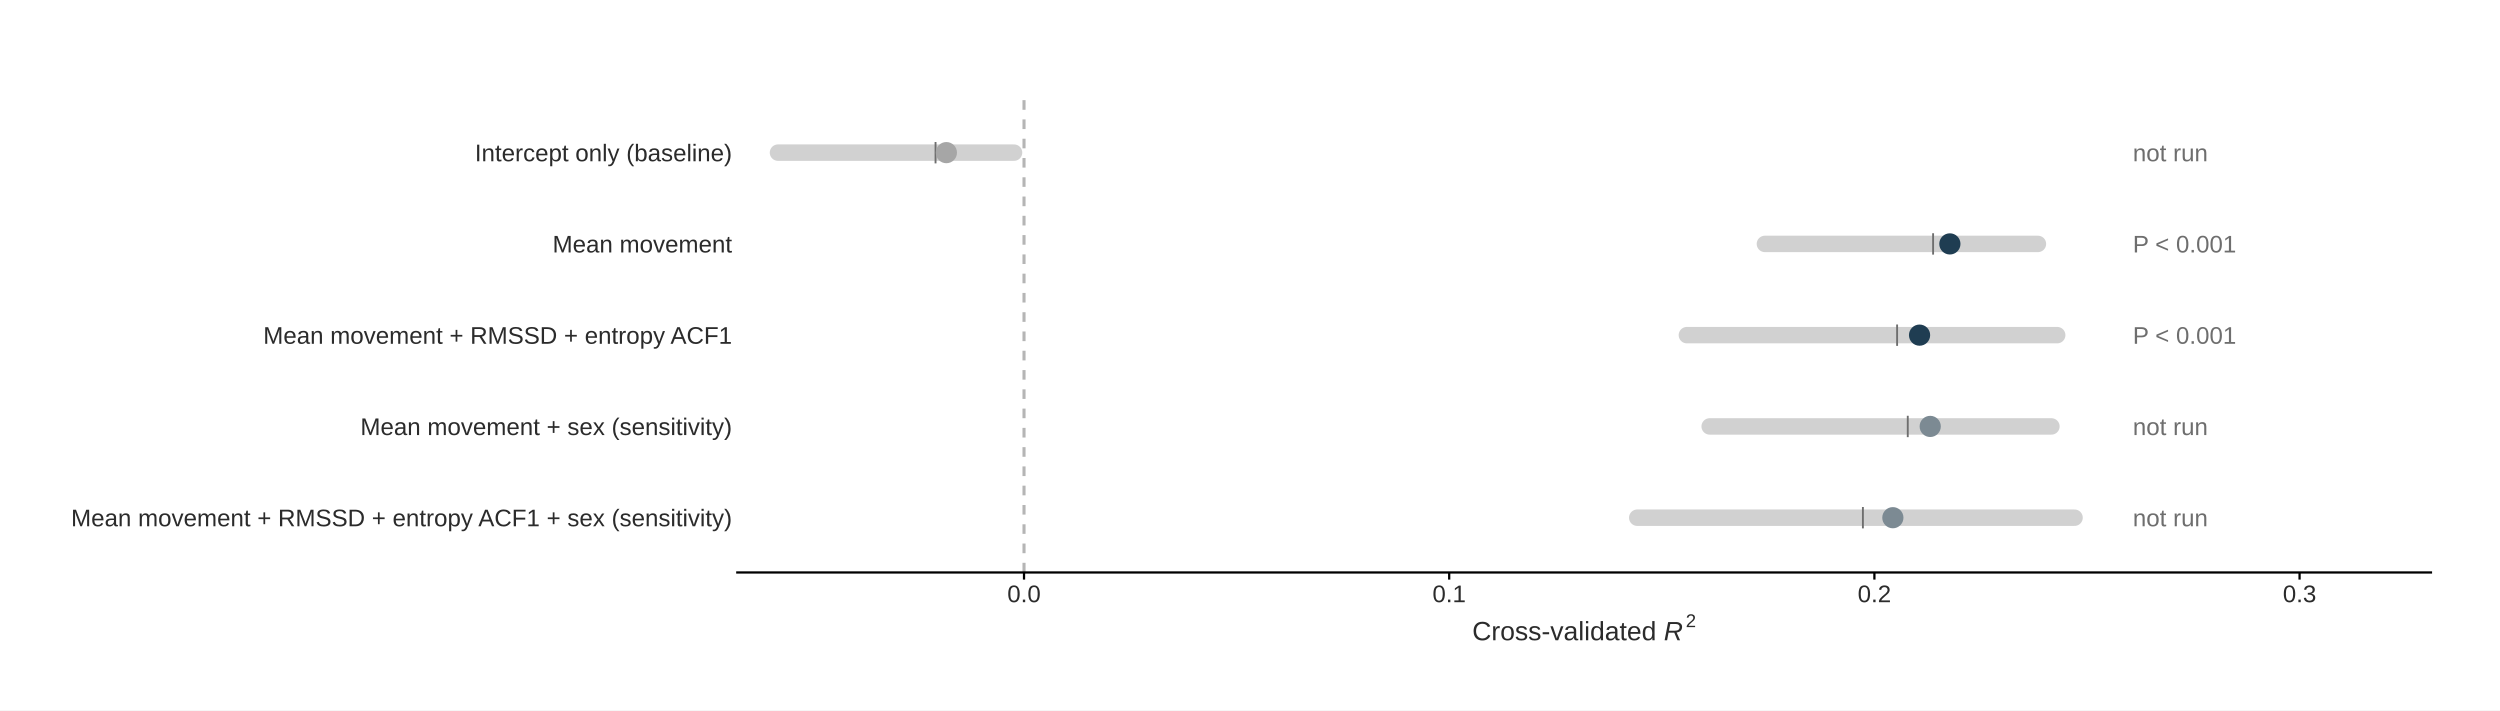
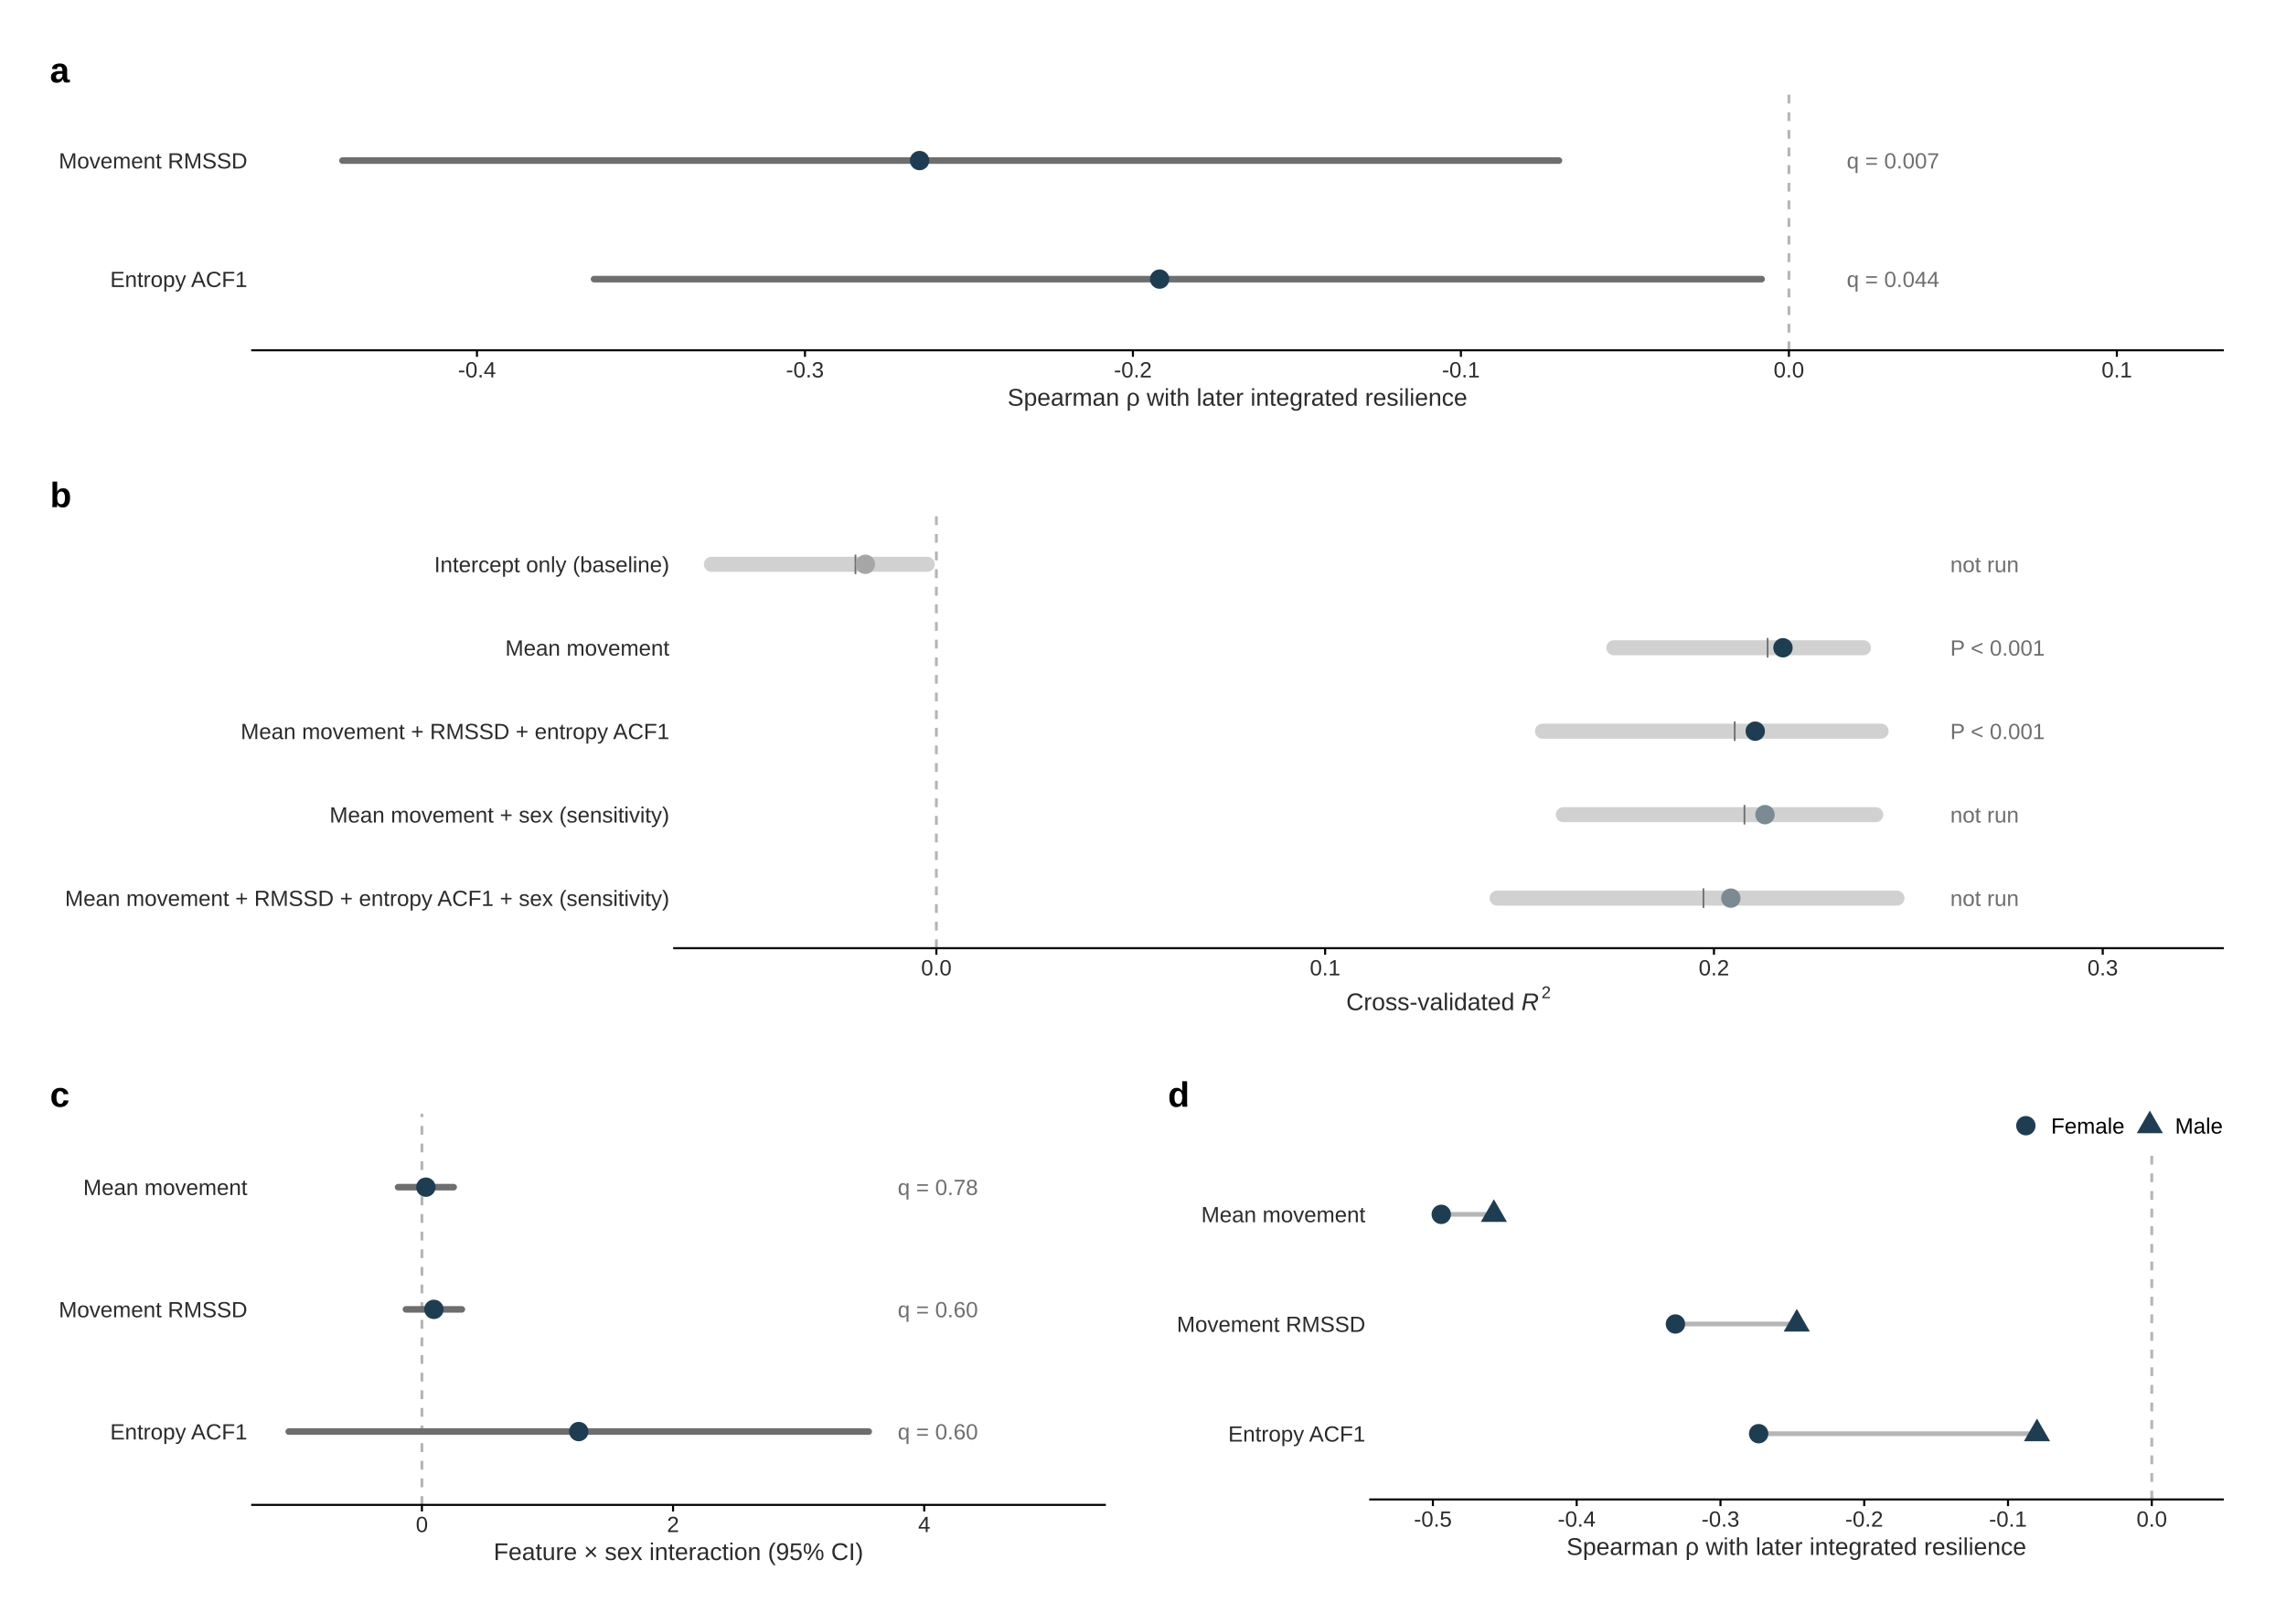
- <svg xmlns="http://www.w3.org/2000/svg" width="183mm" height="52mm" viewBox="0 0 183 52">
+ <svg xmlns="http://www.w3.org/2000/svg" width="183mm" height="130mm" viewBox="0 0 183 130">
  <rect width="100%" height="100%" fill="white" />
-   <g id="panel_" transform="translate(4 4.0006) scale(0.35278)">
+   <g id="panel_a" transform="translate(4.0012 4) scale(0.352775)">
    <g class="svglite">
      <defs>
        <style type="text/css">
    .svglite line, .svglite polyline, .svglite polygon, .svglite path, .svglite rect, .svglite circle {
      fill: none;
      stroke: #000000;
      stroke-linecap: round;
      stroke-linejoin: round;
      stroke-miterlimit: 10.00;
    }
    .svglite text {
      white-space: pre;
    }
    .svglite g.glyphgroup path {
      fill: inherit;
      stroke: none;
    }
  </style>
      </defs>
      <rect width="100%" height="100%" style="stroke: none; fill: #FFFFFF;" />
      <defs>
        <clipPath id="p1_1">
+           <rect x="0.00" y="0.00" width="496.06" height="85.04" />
+         </clipPath>
+       </defs>
+       <g clip-path="url(#p1_1)">
+         <rect x="0" y="0" width="496.06" height="85.04" style="stroke-width: 0.53; stroke: #FFFFFF; fill: #FFFFFF;" />
+       </g>
+       <defs>
+         <clipPath id="p1_2">
+           <rect x="45.89" y="8.97" width="447.19" height="59.17" />
+         </clipPath>
+       </defs>
+       <g clip-path="url(#p1_2)">
+         <rect x="45.89" y="8.97" width="447.19" height="59.17" style="stroke-width: 0.53; stroke: none; fill: #FFFFFF;" />
+         <line x1="394.60" y1="68.14" x2="394.60" y2="8.97" style="stroke-width: 0.64; stroke: #B5B5B5; stroke-dasharray: 2.00,2.00; stroke-linecap: butt;" />
+         <line x1="66.37" y1="25.10" x2="342.42" y2="25.10" style="stroke-width: 1.49; stroke: #6E6E6E;" />
+         <line x1="123.46" y1="52.00" x2="388.41" y2="52.00" style="stroke-width: 1.49; stroke: #6E6E6E;" />
+         <circle cx="197.33" cy="25.10" r="2.20" style="stroke-width: 0.35; stroke: none; fill: #1F3D52;" />
+         <circle cx="251.80" cy="52.00" r="2.20" style="stroke-width: 0.35; stroke: none; fill: #1F3D52;" />
+         <text x="407.73" y="26.89" style="font-size: 5.00px;fill: #6E6E6E; font-family: &quot;Arial&quot;;">q = 0.007</text>
+         <text x="407.73" y="53.79" style="font-size: 5.00px;fill: #6E6E6E; font-family: &quot;Arial&quot;;">q = 0.044</text>
+       </g>
+       <g clip-path="url(#p1_1)">
+         <text x="44.79" y="53.79" text-anchor="end" style="font-size: 5.00px;fill: #2B2B2B; font-family: &quot;Arial&quot;;">Entropy ACF1</text>
+         <text x="44.79" y="26.89" text-anchor="end" style="font-size: 5.00px;fill: #2B2B2B; font-family: &quot;Arial&quot;;">Movement RMSSD</text>
+         <polyline points="45.89,68.14 493.07,68.14 " style="stroke-width: 0.47; stroke-linecap: square;" />
+         <polyline points="96.89,69.63 96.89,68.14 " style="stroke-width: 0.47; stroke-linecap: butt;" />
+         <polyline points="171.32,69.63 171.32,68.14 " style="stroke-width: 0.47; stroke-linecap: butt;" />
+         <polyline points="245.74,69.63 245.74,68.14 " style="stroke-width: 0.47; stroke-linecap: butt;" />
+         <polyline points="320.17,69.63 320.17,68.14 " style="stroke-width: 0.47; stroke-linecap: butt;" />
+         <polyline points="394.60,69.63 394.60,68.14 " style="stroke-width: 0.47; stroke-linecap: butt;" />
+         <polyline points="469.02,69.63 469.02,68.14 " style="stroke-width: 0.47; stroke-linecap: butt;" />
+         <text x="96.89" y="74.30" text-anchor="middle" style="font-size: 5.00px;fill: #2B2B2B; font-family: &quot;Arial&quot;;">-0.4</text>
+         <text x="171.32" y="74.30" text-anchor="middle" style="font-size: 5.00px;fill: #2B2B2B; font-family: &quot;Arial&quot;;">-0.3</text>
+         <text x="245.74" y="74.30" text-anchor="middle" style="font-size: 5.00px;fill: #2B2B2B; font-family: &quot;Arial&quot;;">-0.2</text>
+         <text x="320.17" y="74.30" text-anchor="middle" style="font-size: 5.00px;fill: #2B2B2B; font-family: &quot;Arial&quot;;">-0.1</text>
+         <text x="394.60" y="74.30" text-anchor="middle" style="font-size: 5.00px;fill: #2B2B2B; font-family: &quot;Arial&quot;;">0.0</text>
+         <text x="469.02" y="74.30" text-anchor="middle" style="font-size: 5.00px;fill: #2B2B2B; font-family: &quot;Arial&quot;;">0.1</text>
+         <text x="217.29" y="80.73" style="font-size: 5.50px;fill: #2B2B2B; font-family: &quot;Arial&quot;;">Spearman</text>
+         <text x="242.68" y="80.73" style="font-size: 5.50px;fill: #2B2B2B; font-family: &quot;Arial&quot;;"> </text>
+         <text x="244.21" y="80.73" style="font-size: 5.50px;fill: #2B2B2B; font-family: &quot;Arial&quot;;">ρ</text>
+         <text x="247.34" y="80.73" style="font-size: 5.50px;fill: #2B2B2B; font-family: &quot;Arial&quot;;"> </text>
+         <text x="248.87" y="80.73" style="font-size: 5.50px;fill: #2B2B2B; font-family: &quot;Arial&quot;;">with later integrated resilience</text>
+       </g>
+     </g>
+   </g>
+   <text x="4.000" y="6.596" fill="black" font-family="Arial" font-size="2.822" font-weight="bold">a</text>
+   <g id="panel_b" transform="translate(4 38.0006) scale(0.35278)">
+     <g class="svglite">
+       <defs>
+         <style type="text/css">
+     .svglite line, .svglite polyline, .svglite polygon, .svglite path, .svglite rect, .svglite circle {
+       fill: none;
+       stroke: #000000;
+       stroke-linecap: round;
+       stroke-linejoin: round;
+       stroke-miterlimit: 10.00;
+     }
+     .svglite text {
+       white-space: pre;
+     }
+     .svglite g.glyphgroup path {
+       fill: inherit;
+       stroke: none;
+     }
+   </style>
+       </defs>
+       <rect width="100%" height="100%" style="stroke: none; fill: #FFFFFF;" />
+       <defs>
+         <clipPath id="p2_1">
          <rect x="0.00" y="0.00" width="496.06" height="124.72" />
        </clipPath>
      </defs>
-       <g clip-path="url(#p1_1)">
+       <g clip-path="url(#p2_1)">
        <rect x="0.00" y="0.00" width="496.06" height="124.72" style="stroke-width: 0.53; stroke: #FFFFFF; fill: #FFFFFF;" />
      </g>
      <defs>
-         <clipPath id="p1_2">
+         <clipPath id="p2_2">
          <rect x="141.65" y="8.97" width="351.42" height="98.47" />
        </clipPath>
      </defs>
-       <g clip-path="url(#p1_2)">
+       <g clip-path="url(#p2_2)">
        <rect x="141.65" y="8.97" width="351.42" height="98.47" style="stroke-width: 0.53; stroke: none; fill: #FFFFFF;" />
        <line x1="201.14" y1="107.44" x2="201.14" y2="8.97" style="stroke-width: 0.64; stroke: #B5B5B5; stroke-dasharray: 2.00,2.00; stroke-linecap: butt;" />
        <line x1="150.09" y1="20.33" x2="199.07" y2="20.33" style="stroke-width: 3.41; stroke: #D1D1D1;" />
        <line x1="354.87" y1="39.27" x2="411.52" y2="39.27" style="stroke-width: 3.41; stroke: #D1D1D1;" />
        <line x1="338.68" y1="58.20" x2="415.52" y2="58.20" style="stroke-width: 3.41; stroke: #D1D1D1;" />
        <line x1="343.41" y1="77.14" x2="414.32" y2="77.14" style="stroke-width: 3.41; stroke: #D1D1D1;" />
        <line x1="328.38" y1="96.08" x2="419.12" y2="96.08" style="stroke-width: 3.41; stroke: #D1D1D1;" />
        <text x="182.78" y="21.56" text-anchor="middle" style="font-size: 4.74px;fill: #6E6E6E; font-family: &quot;Arial&quot;;">|</text>
        <text x="389.77" y="40.49" text-anchor="middle" style="font-size: 4.74px;fill: #6E6E6E; font-family: &quot;Arial&quot;;">|</text>
        <text x="382.30" y="59.43" text-anchor="middle" style="font-size: 4.74px;fill: #6E6E6E; font-family: &quot;Arial&quot;;">|</text>
        <text x="384.51" y="78.37" text-anchor="middle" style="font-size: 4.74px;fill: #6E6E6E; font-family: &quot;Arial&quot;;">|</text>
        <text x="375.20" y="97.30" text-anchor="middle" style="font-size: 4.74px;fill: #6E6E6E; font-family: &quot;Arial&quot;;">|</text>
        <circle cx="185.03" cy="20.33" r="2.20" style="stroke-width: 0.35; stroke: none; fill: #A6A6A6;" />
        <circle cx="393.25" cy="39.27" r="2.20" style="stroke-width: 0.35; stroke: none; fill: #1F3D52;" />
        <circle cx="386.96" cy="58.20" r="2.20" style="stroke-width: 0.35; stroke: none; fill: #1F3D52;" />
        <circle cx="389.17" cy="77.14" r="2.20" style="stroke-width: 0.35; stroke: none; fill: #7C8A93;" />
        <circle cx="381.42" cy="96.08" r="2.20" style="stroke-width: 0.35; stroke: none; fill: #7C8A93;" />
        <text x="431.22" y="22.12" style="font-size: 5.00px;fill: #6E6E6E; font-family: &quot;Arial&quot;;">not run</text>
        <text x="431.22" y="41.05" style="font-size: 5.00px;fill: #6E6E6E; font-family: &quot;Arial&quot;;">P &lt; 0.001</text>
        <text x="431.22" y="59.99" style="font-size: 5.00px;fill: #6E6E6E; font-family: &quot;Arial&quot;;">P &lt; 0.001</text>
        <text x="431.22" y="78.93" style="font-size: 5.00px;fill: #6E6E6E; font-family: &quot;Arial&quot;;">not run</text>
        <text x="431.22" y="97.86" style="font-size: 5.00px;fill: #6E6E6E; font-family: &quot;Arial&quot;;">not run</text>
      </g>
-       <g clip-path="url(#p1_1)">
+       <g clip-path="url(#p2_1)">
        <text x="140.56" y="97.86" text-anchor="end" style="font-size: 5.00px;fill: #2B2B2B; font-family: &quot;Arial&quot;;">Mean movement + RMSSD + entropy ACF1 + sex  (sensitivity)</text>
        <text x="140.56" y="78.93" text-anchor="end" style="font-size: 5.00px;fill: #2B2B2B; font-family: &quot;Arial&quot;;">Mean movement + sex  (sensitivity)</text>
        <text x="140.56" y="59.99" text-anchor="end" style="font-size: 5.00px;fill: #2B2B2B; font-family: &quot;Arial&quot;;">Mean movement + RMSSD + entropy ACF1</text>
        <text x="140.56" y="41.05" text-anchor="end" style="font-size: 5.00px;fill: #2B2B2B; font-family: &quot;Arial&quot;;">Mean movement</text>
        <text x="140.56" y="22.12" text-anchor="end" style="font-size: 5.00px;fill: #2B2B2B; font-family: &quot;Arial&quot;;">Intercept only  (baseline)</text>
        <polyline points="141.65,107.44 493.07,107.44 " style="stroke-width: 0.47; stroke-linecap: square;" />
        <polyline points="201.14,108.93 201.14,107.44 " style="stroke-width: 0.47; stroke-linecap: butt;" />
        <polyline points="289.36,108.93 289.36,107.44 " style="stroke-width: 0.47; stroke-linecap: butt;" />
        <polyline points="377.59,108.93 377.59,107.44 " style="stroke-width: 0.47; stroke-linecap: butt;" />
        <polyline points="465.81,108.93 465.81,107.44 " style="stroke-width: 0.47; stroke-linecap: butt;" />
        <text x="201.14" y="113.61" text-anchor="middle" style="font-size: 5.00px;fill: #2B2B2B; font-family: &quot;Arial&quot;;">0.0</text>
        <text x="289.36" y="113.61" text-anchor="middle" style="font-size: 5.00px;fill: #2B2B2B; font-family: &quot;Arial&quot;;">0.1</text>
        <text x="377.59" y="113.61" text-anchor="middle" style="font-size: 5.00px;fill: #2B2B2B; font-family: &quot;Arial&quot;;">0.2</text>
        <text x="465.81" y="113.61" text-anchor="middle" style="font-size: 5.00px;fill: #2B2B2B; font-family: &quot;Arial&quot;;">0.3</text>
        <text x="294.14" y="121.51" style="font-size: 5.50px;fill: #2B2B2B; font-family: &quot;Arial&quot;;">Cross-validated </text>
        <text x="333.89" y="121.51" style="font-size: 5.50px; font-style: italic;fill: #2B2B2B; font-family: &quot;Arial&quot;;">R</text>
        <text x="338.45" y="118.79" style="font-size: 3.85px;fill: #2B2B2B; font-family: &quot;Arial&quot;;">2</text>
      </g>
    </g>
  </g>
+   <text x="4.000" y="40.596" fill="black" font-family="Arial" font-size="2.822" font-weight="bold">b</text>
+   <g id="panel_c" transform="translate(4.002 86) scale(0.352765)">
+     <g class="svglite">
+       <defs>
+         <style type="text/css">
+     .svglite line, .svglite polyline, .svglite polygon, .svglite path, .svglite rect, .svglite circle {
+       fill: none;
+       stroke: #000000;
+       stroke-linecap: round;
+       stroke-linejoin: round;
+       stroke-miterlimit: 10.00;
+     }
+     .svglite text {
+       white-space: pre;
+     }
+     .svglite g.glyphgroup path {
+       fill: inherit;
+       stroke: none;
+     }
+   </style>
+       </defs>
+       <rect width="100%" height="100%" style="stroke: none; fill: #FFFFFF;" />
+       <defs>
+         <clipPath id="p3_1">
+           <rect x="0.00" y="0.00" width="242.36" height="113.39" />
+         </clipPath>
+       </defs>
+       <g clip-path="url(#p3_1)">
+         <rect x="0.00" y="0" width="242.36" height="113.39" style="stroke-width: 0.53; stroke: #FFFFFF; fill: #FFFFFF;" />
+       </g>
+       <defs>
+         <clipPath id="p3_2">
+           <rect x="45.89" y="8.97" width="193.49" height="88.74" />
+         </clipPath>
+       </defs>
+       <g clip-path="url(#p3_2)">
+         <rect x="45.89" y="8.97" width="193.49" height="88.74" style="stroke-width: 0.53; stroke: none; fill: #FFFFFF;" />
+         <line x1="84.40" y1="97.71" x2="84.40" y2="8.97" style="stroke-width: 0.64; stroke: #B5B5B5; stroke-dasharray: 2.00,2.00; stroke-linecap: butt;" />
+         <line x1="78.99" y1="25.61" x2="91.61" y2="25.61" style="stroke-width: 1.49; stroke: #6E6E6E;" />
+         <line x1="80.78" y1="53.34" x2="93.46" y2="53.34" style="stroke-width: 1.49; stroke: #6E6E6E;" />
+         <line x1="54.18" y1="81.07" x2="185.80" y2="81.07" style="stroke-width: 1.49; stroke: #6E6E6E;" />
+         <circle cx="85.30" cy="25.61" r="2.20" style="stroke-width: 0.35; stroke: none; fill: #1F3D52;" />
+         <circle cx="87.12" cy="53.34" r="2.20" style="stroke-width: 0.35; stroke: none; fill: #1F3D52;" />
+         <circle cx="119.99" cy="81.07" r="2.20" style="stroke-width: 0.35; stroke: none; fill: #1F3D52;" />
+         <text x="192.38" y="27.39" style="font-size: 5.00px;fill: #6E6E6E; font-family: &quot;Arial&quot;;">q = 0.78</text>
+         <text x="192.38" y="55.13" style="font-size: 5.00px;fill: #6E6E6E; font-family: &quot;Arial&quot;;">q = 0.60</text>
+         <text x="192.38" y="82.86" style="font-size: 5.00px;fill: #6E6E6E; font-family: &quot;Arial&quot;;">q = 0.60</text>
+       </g>
+       <g clip-path="url(#p3_1)">
+         <text x="44.79" y="82.86" text-anchor="end" style="font-size: 5.00px;fill: #2B2B2B; font-family: &quot;Arial&quot;;">Entropy ACF1</text>
+         <text x="44.79" y="55.13" text-anchor="end" style="font-size: 5.00px;fill: #2B2B2B; font-family: &quot;Arial&quot;;">Movement RMSSD</text>
+         <text x="44.79" y="27.39" text-anchor="end" style="font-size: 5.00px;fill: #2B2B2B; font-family: &quot;Arial&quot;;">Mean movement</text>
+         <polyline points="45.89,97.71 239.37,97.71 " style="stroke-width: 0.47; stroke-linecap: square;" />
+         <polyline points="84.40,99.20 84.40,97.71 " style="stroke-width: 0.47; stroke-linecap: butt;" />
+         <polyline points="141.39,99.20 141.39,97.71 " style="stroke-width: 0.47; stroke-linecap: butt;" />
+         <polyline points="198.39,99.20 198.39,97.71 " style="stroke-width: 0.47; stroke-linecap: butt;" />
+         <text x="84.40" y="103.87" text-anchor="middle" style="font-size: 5.00px;fill: #2B2B2B; font-family: &quot;Arial&quot;;">0</text>
+         <text x="141.39" y="103.87" text-anchor="middle" style="font-size: 5.00px;fill: #2B2B2B; font-family: &quot;Arial&quot;;">2</text>
+         <text x="198.39" y="103.87" text-anchor="middle" style="font-size: 5.00px;fill: #2B2B2B; font-family: &quot;Arial&quot;;">4</text>
+         <text x="142.63" y="110.23" text-anchor="middle" style="font-size: 5.50px;fill: #2B2B2B; font-family: &quot;Arial&quot;;">Feature × sex interaction (95% CI)</text>
+       </g>
+     </g>
+   </g>
+   <text x="4.000" y="88.596" fill="black" font-family="Arial" font-size="2.822" font-weight="bold">c</text>
+   <g id="panel_d" transform="translate(93.502 86) scale(0.352765)">
+     <g class="svglite">
+       <defs>
+         <style type="text/css">
+     .svglite line, .svglite polyline, .svglite polygon, .svglite path, .svglite rect, .svglite circle {
+       fill: none;
+       stroke: #000000;
+       stroke-linecap: round;
+       stroke-linejoin: round;
+       stroke-miterlimit: 10.00;
+     }
+     .svglite text {
+       white-space: pre;
+     }
+     .svglite g.glyphgroup path {
+       fill: inherit;
+       stroke: none;
+     }
+   </style>
+       </defs>
+       <rect width="100%" height="100%" style="stroke: none; fill: #FFFFFF;" />
+       <defs>
+         <clipPath id="p4_1">
+           <rect x="0.00" y="0.00" width="242.36" height="113.39" />
+         </clipPath>
+       </defs>
+       <g clip-path="url(#p4_1)">
+         <rect x="0.00" y="0" width="242.36" height="113.39" style="stroke-width: 0.53; stroke: #FFFFFF; fill: #FFFFFF;" />
+       </g>
+       <defs>
+         <clipPath id="p4_2">
+           <rect x="45.89" y="16.84" width="193.49" height="79.64" />
+         </clipPath>
+       </defs>
+       <g clip-path="url(#p4_2)">
+         <rect x="45.89" y="16.84" width="193.49" height="79.64" style="stroke-width: 0.53; stroke: none; fill: #FFFFFF;" />
+         <line x1="223.25" y1="96.48" x2="223.25" y2="16.84" style="stroke-width: 0.64; stroke: #B5B5B5; stroke-dasharray: 2.00,2.00; stroke-linecap: butt;" />
+         <line x1="62.01" y1="31.78" x2="73.95" y2="31.78" style="stroke-width: 1.07; stroke: #B5B5B5; stroke-linecap: butt;" />
+         <line x1="115.15" y1="56.66" x2="142.69" y2="56.66" style="stroke-width: 1.07; stroke: #B5B5B5; stroke-linecap: butt;" />
+         <line x1="134.03" y1="81.55" x2="197.20" y2="81.55" style="stroke-width: 1.07; stroke: #B5B5B5; stroke-linecap: butt;" />
+         <circle cx="62.01" cy="31.78" r="2.20" style="stroke-width: 0.35; stroke: none; fill: #1F3D52;" />
+         <circle cx="115.15" cy="56.66" r="2.20" style="stroke-width: 0.35; stroke: none; fill: #1F3D52;" />
+         <circle cx="134.03" cy="81.55" r="2.20" style="stroke-width: 0.35; stroke: none; fill: #1F3D52;" />
+         <polygon points="73.95,28.35 76.91,33.49 70.98,33.49 " style="stroke-width: 0.35; stroke: none; fill: #1F3D52;" />
+         <polygon points="142.69,53.23 145.66,58.38 139.72,58.38 " style="stroke-width: 0.35; stroke: none; fill: #1F3D52;" />
+         <polygon points="197.20,78.12 200.17,83.26 194.23,83.26 " style="stroke-width: 0.35; stroke: none; fill: #1F3D52;" />
+       </g>
+       <g clip-path="url(#p4_1)">
+         <text x="44.79" y="83.34" text-anchor="end" style="font-size: 5.00px;fill: #2B2B2B; font-family: &quot;Arial&quot;;">Entropy ACF1</text>
+         <text x="44.79" y="58.45" text-anchor="end" style="font-size: 5.00px;fill: #2B2B2B; font-family: &quot;Arial&quot;;">Movement RMSSD</text>
+         <text x="44.79" y="33.56" text-anchor="end" style="font-size: 5.00px;fill: #2B2B2B; font-family: &quot;Arial&quot;;">Mean movement</text>
+         <polyline points="45.89,96.48 239.37,96.48 " style="stroke-width: 0.47; stroke-linecap: square;" />
+         <polyline points="60.11,97.98 60.11,96.48 " style="stroke-width: 0.47; stroke-linecap: butt;" />
+         <polyline points="92.74,97.98 92.74,96.48 " style="stroke-width: 0.47; stroke-linecap: butt;" />
+         <polyline points="125.37,97.98 125.37,96.48 " style="stroke-width: 0.47; stroke-linecap: butt;" />
+         <polyline points="157.99,97.98 157.99,96.48 " style="stroke-width: 0.47; stroke-linecap: butt;" />
+         <polyline points="190.62,97.98 190.62,96.48 " style="stroke-width: 0.47; stroke-linecap: butt;" />
+         <polyline points="223.25,97.98 223.25,96.48 " style="stroke-width: 0.47; stroke-linecap: butt;" />
+         <text x="60.11" y="102.65" text-anchor="middle" style="font-size: 5.00px;fill: #2B2B2B; font-family: &quot;Arial&quot;;">-0.5</text>
+         <text x="92.74" y="102.65" text-anchor="middle" style="font-size: 5.00px;fill: #2B2B2B; font-family: &quot;Arial&quot;;">-0.4</text>
+         <text x="125.37" y="102.65" text-anchor="middle" style="font-size: 5.00px;fill: #2B2B2B; font-family: &quot;Arial&quot;;">-0.3</text>
+         <text x="157.99" y="102.65" text-anchor="middle" style="font-size: 5.00px;fill: #2B2B2B; font-family: &quot;Arial&quot;;">-0.2</text>
+         <text x="190.62" y="102.65" text-anchor="middle" style="font-size: 5.00px;fill: #2B2B2B; font-family: &quot;Arial&quot;;">-0.1</text>
+         <text x="223.25" y="102.65" text-anchor="middle" style="font-size: 5.00px;fill: #2B2B2B; font-family: &quot;Arial&quot;;">0.0</text>
+         <text x="90.44" y="109.07" style="font-size: 5.50px;fill: #2B2B2B; font-family: &quot;Arial&quot;;">Spearman</text>
+         <text x="115.83" y="109.07" style="font-size: 5.50px;fill: #2B2B2B; font-family: &quot;Arial&quot;;"> </text>
+         <text x="117.36" y="109.07" style="font-size: 5.50px;fill: #2B2B2B; font-family: &quot;Arial&quot;;">ρ</text>
+         <text x="120.49" y="109.07" style="font-size: 5.50px;fill: #2B2B2B; font-family: &quot;Arial&quot;;"> </text>
+         <text x="122.02" y="109.07" style="font-size: 5.50px;fill: #2B2B2B; font-family: &quot;Arial&quot;;">with later integrated resilience</text>
+         <rect x="191.68" y="8.97" width="47.69" height="5.39" style="stroke-width: 0.53; stroke: none; fill: #FFFFFF;" />
+         <rect x="191.68" y="8.97" width="5.98" height="5.39" style="stroke-width: 0.53; stroke: none; fill: #FFFFFF;" />
+         <circle cx="194.67" cy="11.66" r="2.20" style="stroke-width: 0.35; stroke: none; fill: #1F3D52;" />
+         <rect x="219.81" y="8.97" width="5.98" height="5.39" style="stroke-width: 0.53; stroke: none; fill: #FFFFFF;" />
+         <polygon points="222.80,8.23 225.77,13.37 219.83,13.37 " style="stroke-width: 0.35; stroke: none; fill: #1F3D52;" />
+         <text x="200.40" y="13.45" style="font-size: 5.00px; font-family: &quot;Arial&quot;;">Female</text>
+         <text x="228.53" y="13.45" style="font-size: 5.00px; font-family: &quot;Arial&quot;;">Male</text>
+       </g>
+     </g>
+   </g>
+   <text x="93.500" y="88.596" fill="black" font-family="Arial" font-size="2.822" font-weight="bold">d</text>
</svg>
